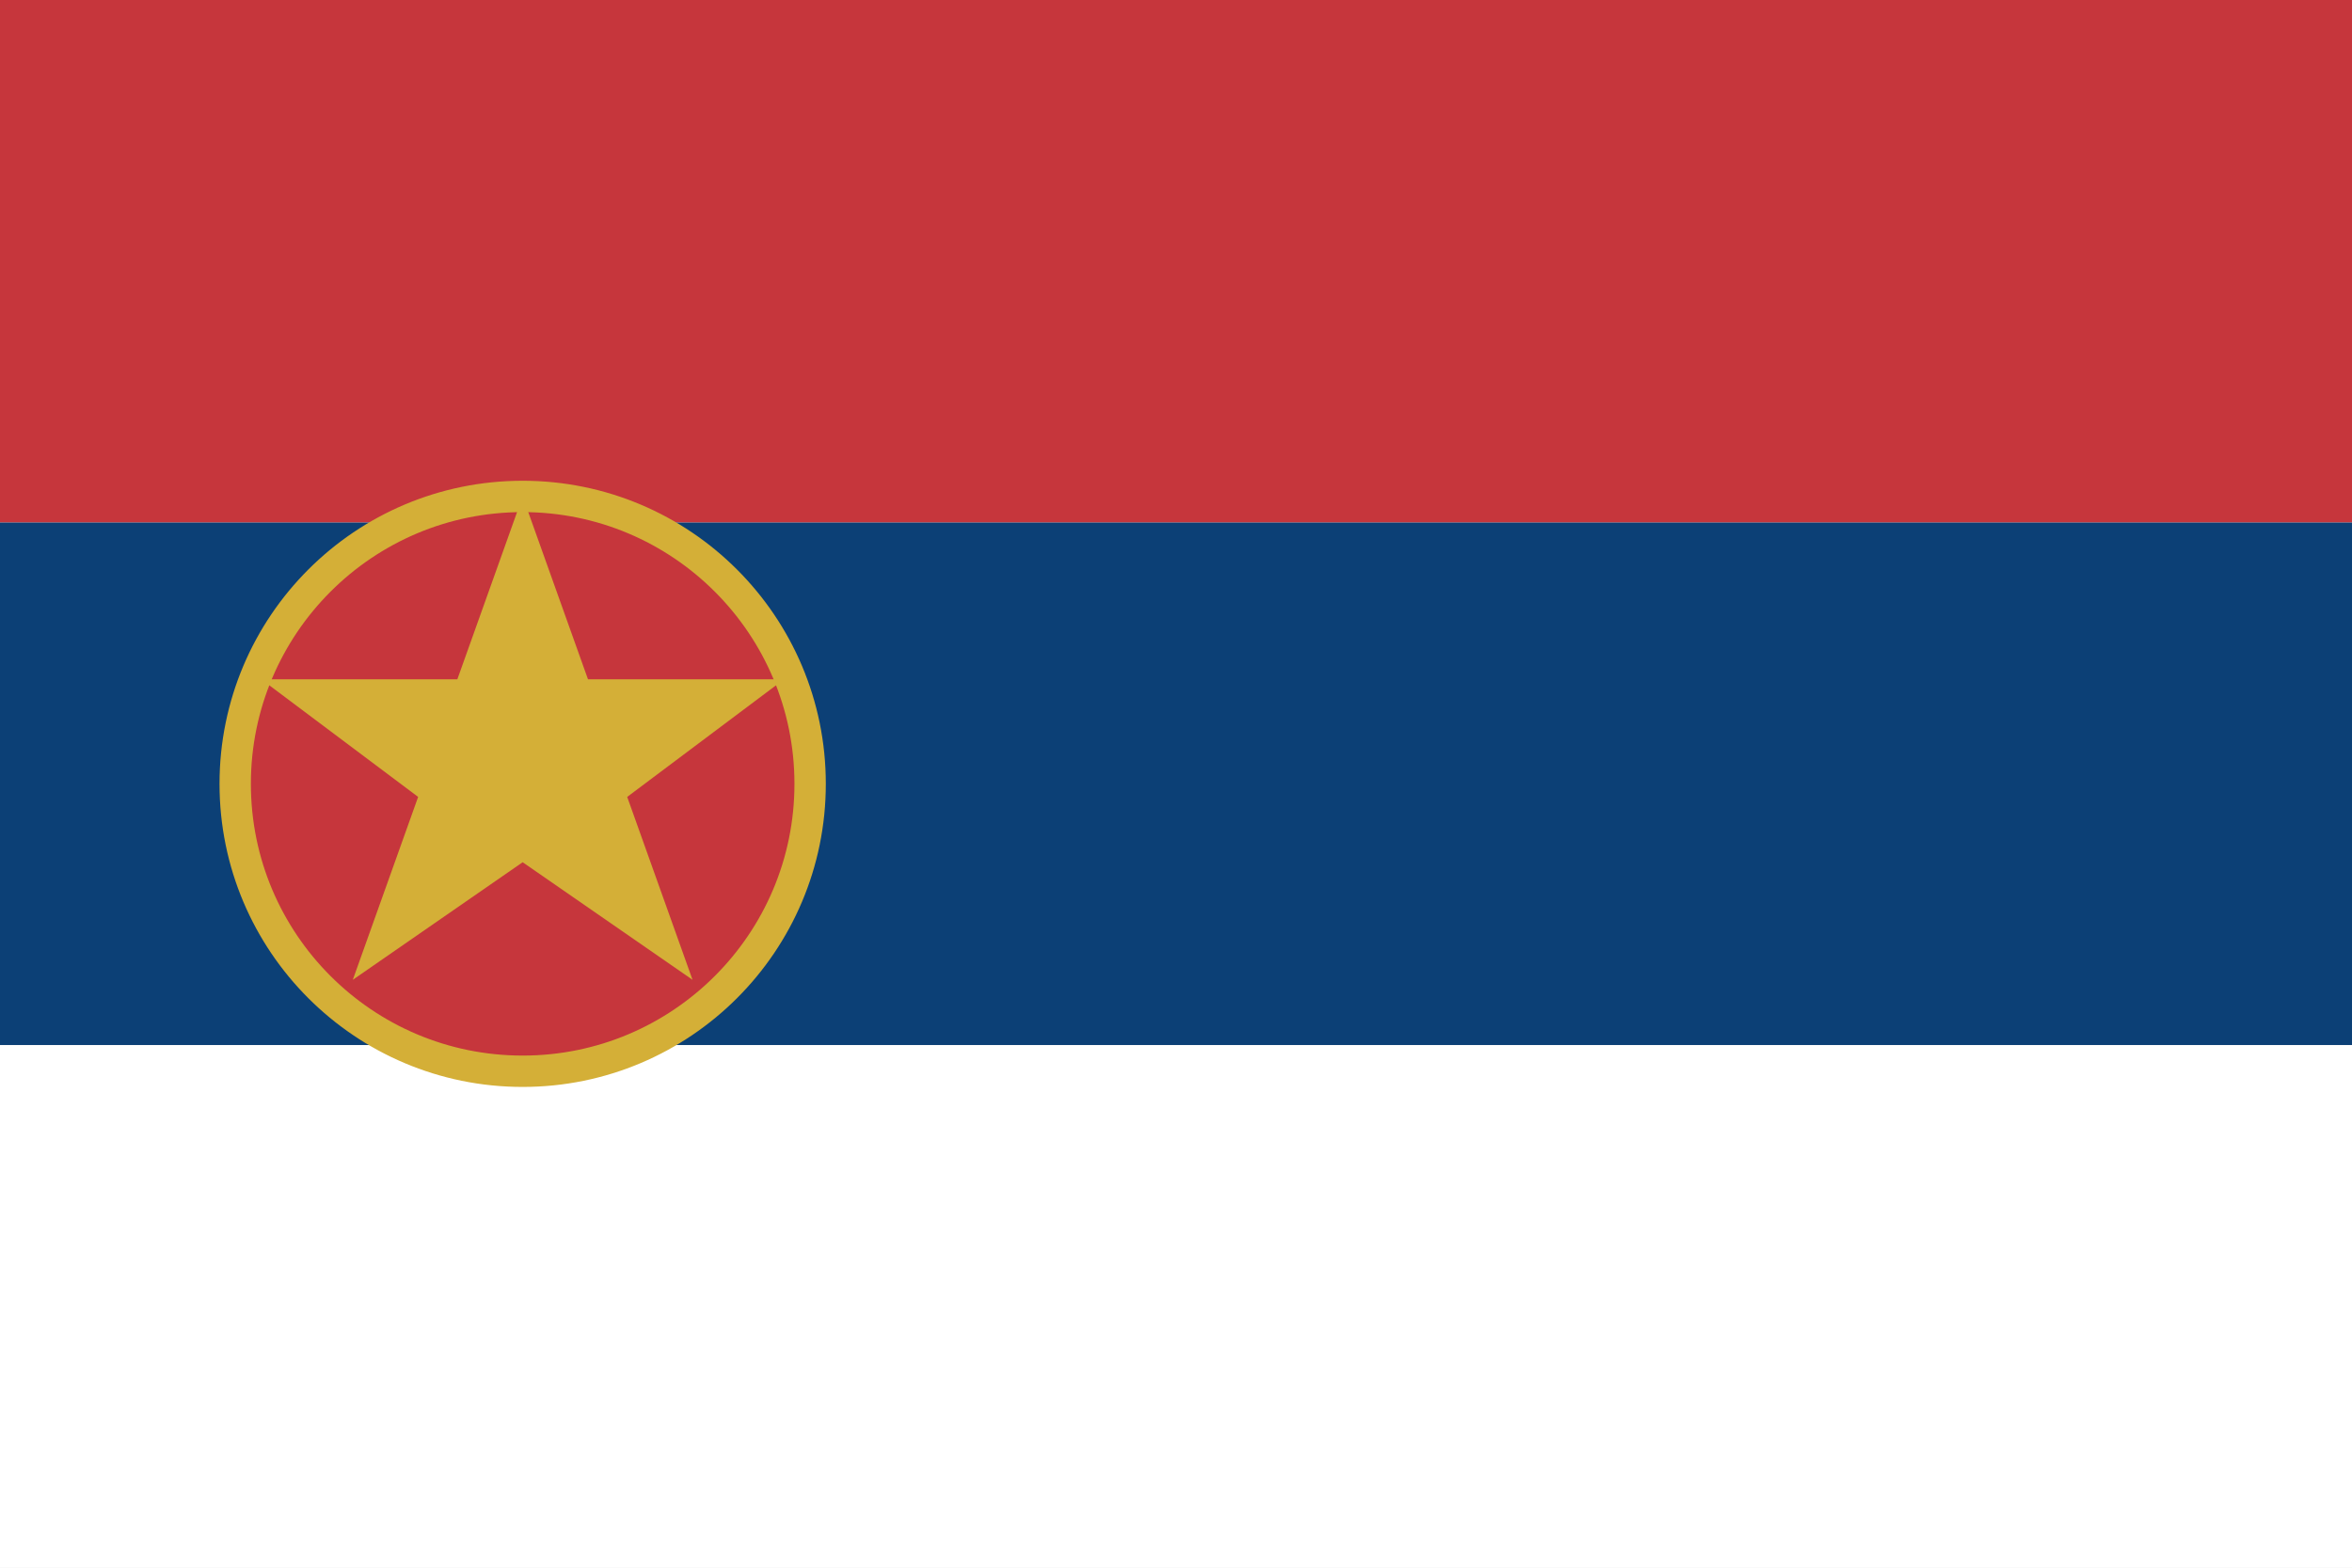
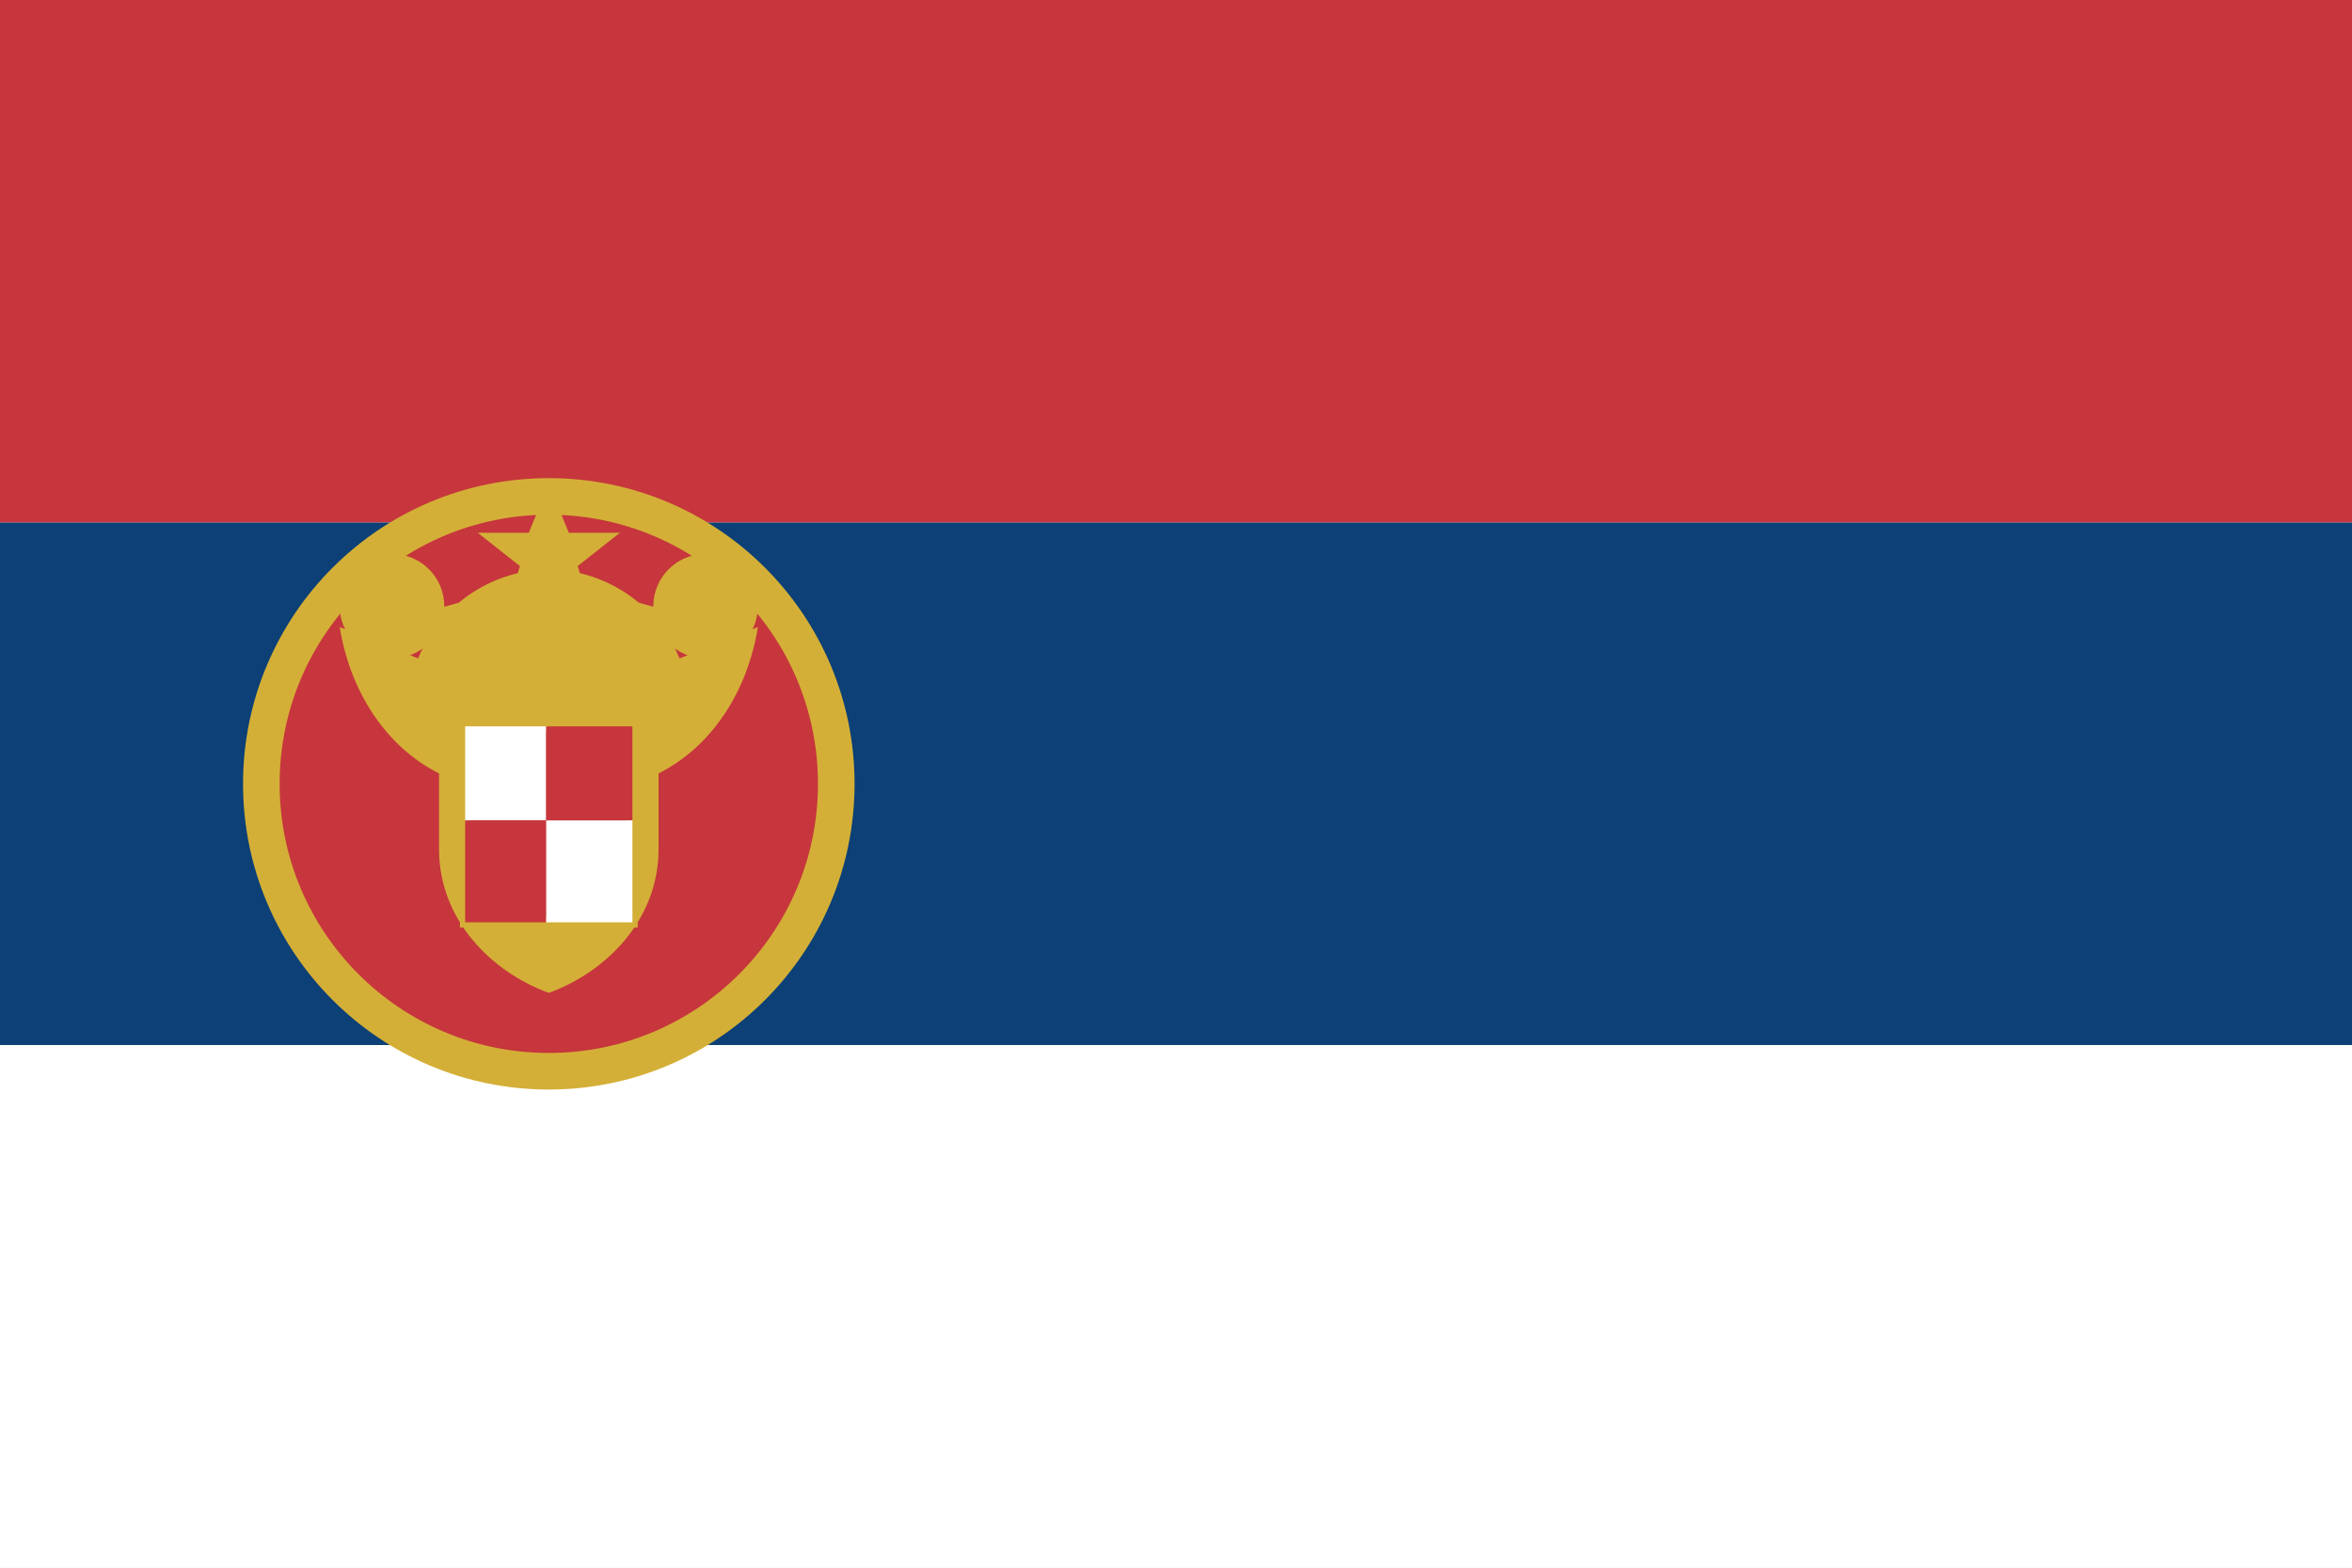
<svg xmlns="http://www.w3.org/2000/svg" viewBox="0 0 900 600">
  <rect width="900" height="200" fill="#C6363C" />
  <rect y="200" width="900" height="200" fill="#0C4076" />
  <rect y="400" width="900" height="200" fill="#FFFFFF" />
-   <circle cx="200" cy="300" r="110" fill="#C6363C" stroke="#D4AF37" stroke-width="12" />
-   <polygon points="200,190 225,260 300,260 240,305 265,375 200,330 135,375 160,305 100,260 175,260" fill="#D4AF37" />
+   <g transform="translate(210,300)">
+     <circle r="110" fill="#C6363C" stroke="#D4AF37" stroke-width="14" />
+     <g fill="#D4AF37">
+       <path d="M0,-82 C-22,-82 -42,-68 -50,-48 L-80,-60 C-76,-35 -62,-14 -42,-4              L-42,25 C-42,52 -22,72 0,80 C22,72 42,52 42,25 L42,-4              C62,-14 76,-35 80,-60 L50,-48 C42,-68 22,-82 0,-82Z" />
+       <circle cx="-60" cy="-68" r="20" />
+       <circle cx="60" cy="-68" r="20" />
+       <polygon points="-60,-90 -50,-65 -32,-70 -44,-48" fill="#D4AF37" />
+       <polygon points="60,-90 50,-65 32,-70 44,-48" fill="#D4AF37" />
+     </g>
+     <rect x="-32" y="-22" width="64" height="75" fill="#C6363C" stroke="#D4AF37" stroke-width="4" />
+     <rect x="-32" y="-22" width="31" height="36" fill="#FFFFFF" />
+     <rect x="-1" y="-22" width="33" height="36" fill="#C6363C" />
+     <rect x="-32" y="14" width="31" height="39" fill="#C6363C" />
+     <rect x="-1" y="14" width="33" height="39" fill="#FFFFFF" />
+     <polygon points="0,-48 9,-26 32,-26 13,-11 20,12 0,-1 -20,12 -13,-11 -32,-26 -9,-26" fill="#D4AF37" transform="translate(0,-74) scale(0.85)" />
+   </g>
</svg>
